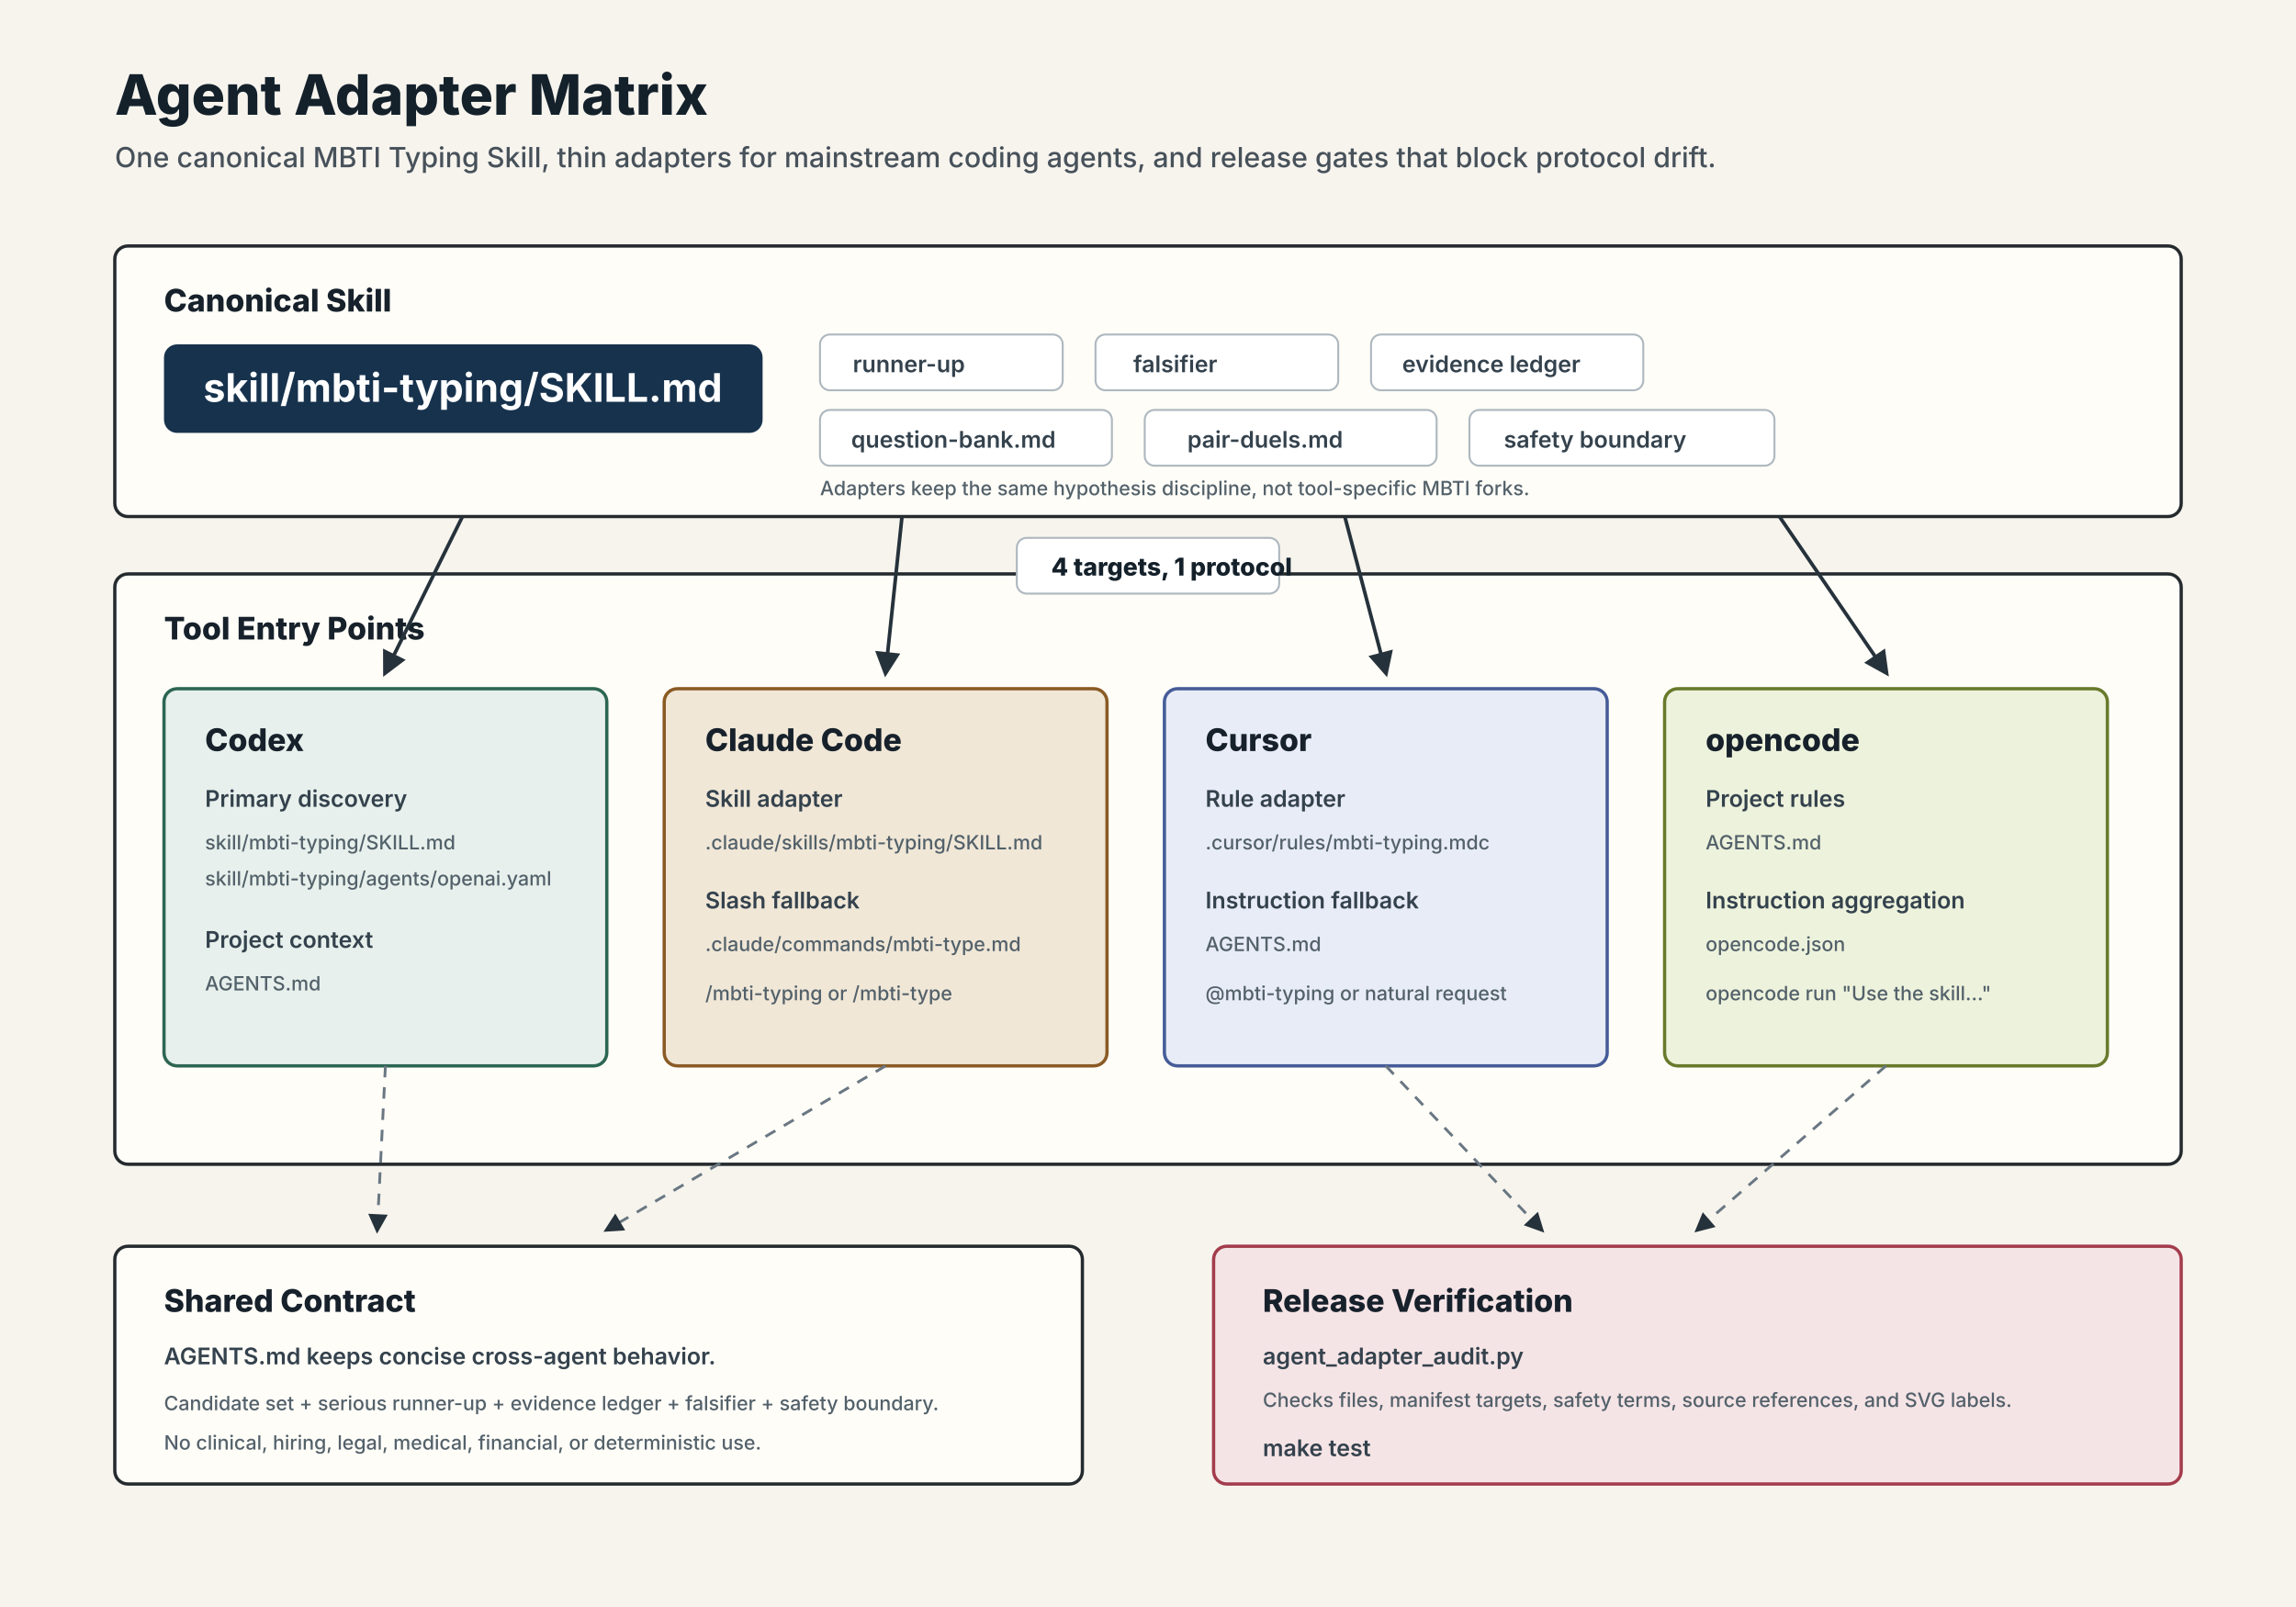
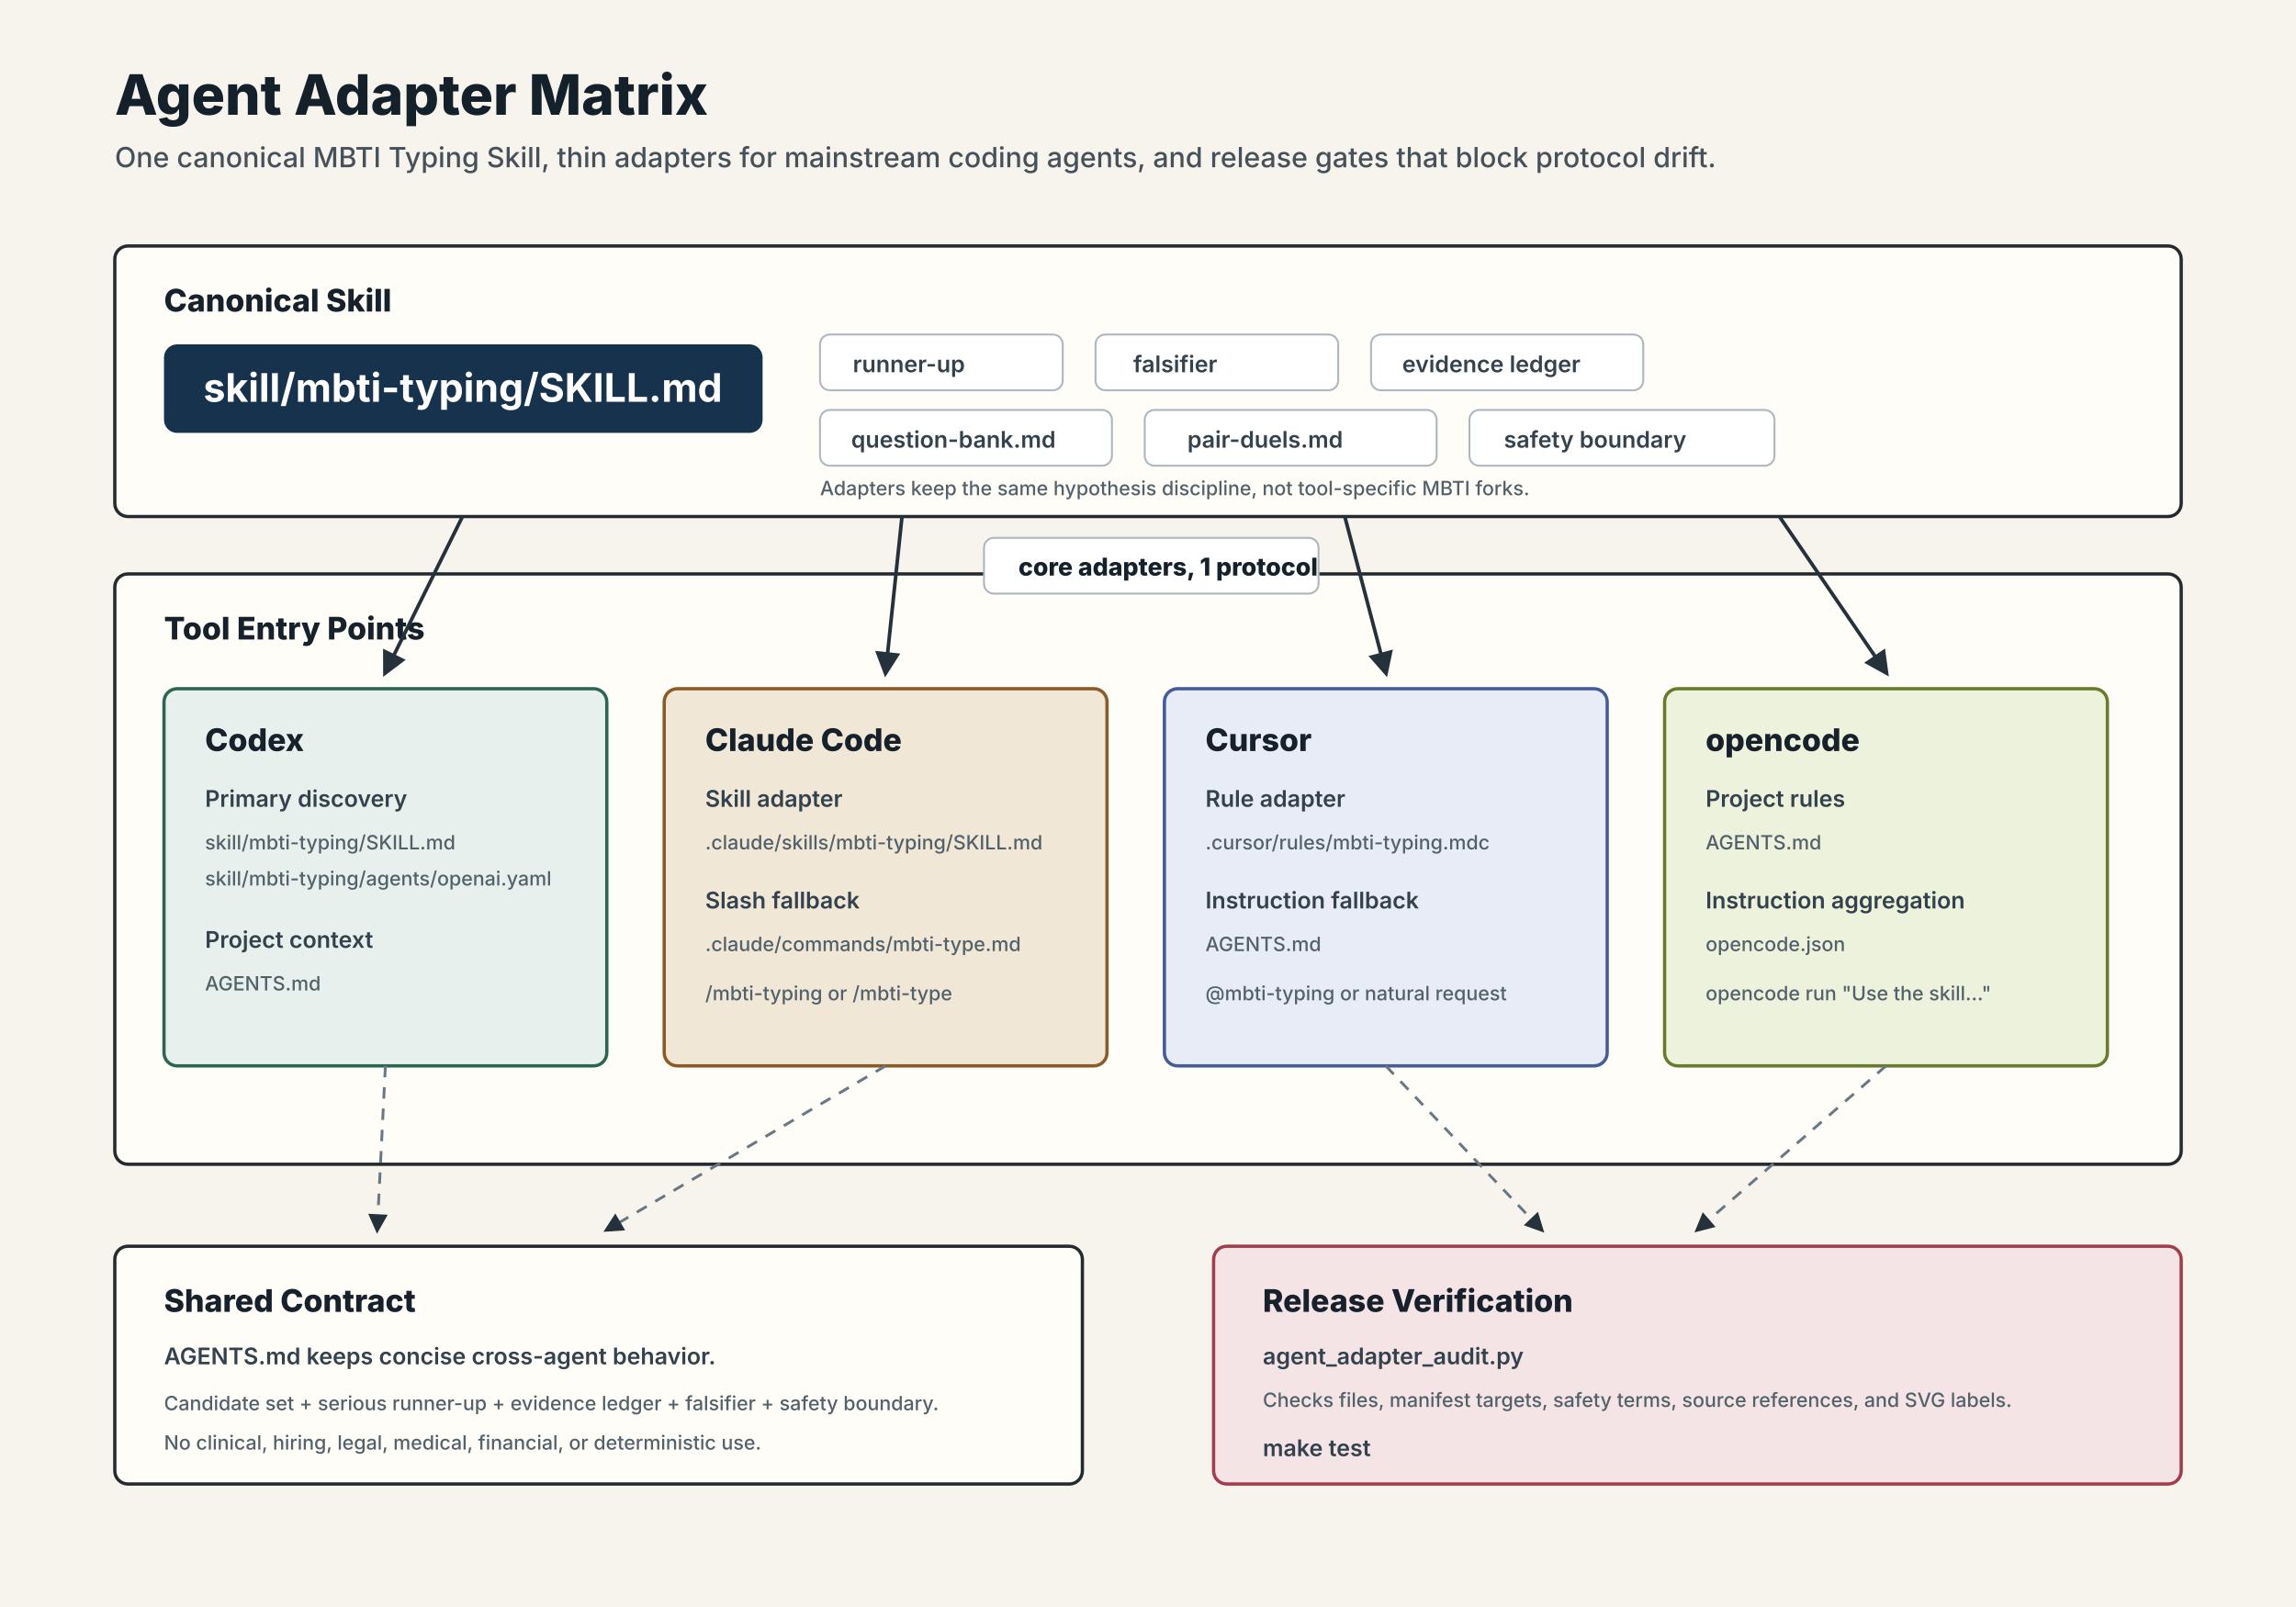
<svg xmlns="http://www.w3.org/2000/svg" role="img" viewBox="0 0 1400 980">
  <defs>
    <style>
      .bg { fill: #f7f4ee; }
      .panel { fill: #fffdf8; stroke: #252a2e; stroke-width: 2; rx: 8; }
      .core { fill: #17324d; }
      .coreText { fill: #ffffff; font: 700 24px ui-sans-serif, system-ui, -apple-system, BlinkMacSystemFont, "Segoe UI", sans-serif; }
      .title { fill: #14212b; font: 800 34px ui-sans-serif, system-ui, -apple-system, BlinkMacSystemFont, "Segoe UI", sans-serif; }
      .subtitle { fill: #47515a; font: 500 17px ui-sans-serif, system-ui, -apple-system, BlinkMacSystemFont, "Segoe UI", sans-serif; }
      .h2 { fill: #17212b; font: 800 19px ui-sans-serif, system-ui, -apple-system, BlinkMacSystemFont, "Segoe UI", sans-serif; }
      .small { fill: #34424d; font: 600 14px ui-sans-serif, system-ui, -apple-system, BlinkMacSystemFont, "Segoe UI", sans-serif; }
      .tiny { fill: #53616a; font: 500 12px ui-sans-serif, system-ui, -apple-system, BlinkMacSystemFont, "Segoe UI", sans-serif; }
      .path { fill: none; stroke: #26323b; stroke-width: 2.2; marker-end: url(#arrow); }
      .softPath { fill: none; stroke: #697782; stroke-width: 1.7; stroke-dasharray: 7 6; marker-end: url(#arrow); }
      .codex { fill: #e7f0ec; stroke: #2c6653; }
      .claude { fill: #f0e7d7; stroke: #8a5b25; }
      .cursor { fill: #e8ecf7; stroke: #455c98; }
      .opencode { fill: #edf2dc; stroke: #687a2c; }
      .verify { fill: #f5e4e6; stroke: #a33c4c; }
      .chip { fill: #ffffff; stroke: #aeb8bf; stroke-width: 1.2; rx: 6; }
      .number { fill: #14212b; font: 800 15px ui-sans-serif, system-ui, -apple-system, BlinkMacSystemFont, "Segoe UI", sans-serif; }
    </style>
    <marker id="arrow" viewBox="0 0 10 10" refX="8" refY="5" markerWidth="7" markerHeight="7" orient="auto-start-reverse">
      <path d="M 0 0 L 10 5 L 0 10 z" fill="#26323b" />
    </marker>
  </defs>
  <rect class="bg" x="0" y="0" width="1400" height="980" />
  <text class="title" x="70" y="70">Agent Adapter Matrix</text>
  <text class="subtitle" x="70" y="102">One canonical MBTI Typing Skill, thin adapters for mainstream coding agents, and release gates that block protocol drift.</text>
  <rect class="panel" x="70" y="150" width="1260" height="165" />
  <text class="h2" x="100" y="190">Canonical Skill</text>
  <rect class="core" x="100" y="210" width="365" height="54" rx="8" />
  <text class="coreText" x="124" y="245">skill/mbti-typing/SKILL.md</text>
  <rect class="chip" x="500" y="204" width="148" height="34" />
  <text class="small" x="520" y="227">runner-up</text>
  <rect class="chip" x="668" y="204" width="148" height="34" />
  <text class="small" x="691" y="227">falsifier</text>
  <rect class="chip" x="836" y="204" width="166" height="34" />
  <text class="small" x="855" y="227">evidence ledger</text>
  <rect class="chip" x="500" y="250" width="178" height="34" />
  <text class="small" x="519" y="273">question-bank.md</text>
  <rect class="chip" x="698" y="250" width="178" height="34" />
  <text class="small" x="724" y="273">pair-duels.md</text>
  <rect class="chip" x="896" y="250" width="186" height="34" />
  <text class="small" x="917" y="273">safety boundary</text>
  <text class="tiny" x="500" y="302">Adapters keep the same hypothesis discipline, not tool-specific MBTI forks.</text>
  <rect class="panel" x="70" y="350" width="1260" height="360" />
  <text class="h2" x="100" y="390">Tool Entry Points</text>
  <rect class="panel codex" x="100" y="420" width="270" height="230" />
  <text class="h2" x="125" y="458">Codex</text>
  <text class="small" x="125" y="492">Primary discovery</text>
  <text class="tiny" x="125" y="518">skill/mbti-typing/SKILL.md</text>
  <text class="tiny" x="125" y="540">skill/mbti-typing/agents/openai.yaml</text>
  <text class="small" x="125" y="578">Project context</text>
  <text class="tiny" x="125" y="604">AGENTS.md</text>
  <rect class="panel claude" x="405" y="420" width="270" height="230" />
  <text class="h2" x="430" y="458">Claude Code</text>
  <text class="small" x="430" y="492">Skill adapter</text>
  <text class="tiny" x="430" y="518">.claude/skills/mbti-typing/SKILL.md</text>
  <text class="small" x="430" y="554">Slash fallback</text>
  <text class="tiny" x="430" y="580">.claude/commands/mbti-type.md</text>
  <text class="tiny" x="430" y="610">/mbti-typing or /mbti-type</text>
  <rect class="panel cursor" x="710" y="420" width="270" height="230" />
  <text class="h2" x="735" y="458">Cursor</text>
  <text class="small" x="735" y="492">Rule adapter</text>
  <text class="tiny" x="735" y="518">.cursor/rules/mbti-typing.mdc</text>
  <text class="small" x="735" y="554">Instruction fallback</text>
  <text class="tiny" x="735" y="580">AGENTS.md</text>
  <text class="tiny" x="735" y="610">@mbti-typing or natural request</text>
  <rect class="panel opencode" x="1015" y="420" width="270" height="230" />
  <text class="h2" x="1040" y="458">opencode</text>
  <text class="small" x="1040" y="492">Project rules</text>
  <text class="tiny" x="1040" y="518">AGENTS.md</text>
  <text class="small" x="1040" y="554">Instruction aggregation</text>
  <text class="tiny" x="1040" y="580">opencode.json</text>
  <text class="tiny" x="1040" y="610">opencode run "Use the skill..."</text>
  <path class="path" d="M 282 315 L 235 410" />
  <path class="path" d="M 550 315 L 540 410" />
  <path class="path" d="M 820 315 L 845 410" />
  <path class="path" d="M 1085 315 L 1150 410" />
  <rect class="panel" x="70" y="760" width="590" height="145" />
  <text class="h2" x="100" y="800">Shared Contract</text>
  <text class="small" x="100" y="832">AGENTS.md keeps concise cross-agent behavior.</text>
  <text class="tiny" x="100" y="860">Candidate set + serious runner-up + evidence ledger + falsifier + safety boundary.</text>
  <text class="tiny" x="100" y="884">No clinical, hiring, legal, medical, financial, or deterministic use.</text>
  <rect class="panel verify" x="740" y="760" width="590" height="145" />
  <text class="h2" x="770" y="800">Release Verification</text>
  <text class="small" x="770" y="832">agent_adapter_audit.py</text>
  <text class="tiny" x="770" y="858">Checks files, manifest targets, safety terms, source references, and SVG labels.</text>
  <text class="small" x="770" y="888">make test</text>
  <path class="softPath" d="M 235 650 L 230 750" />
  <path class="softPath" d="M 540 650 L 370 750" />
  <path class="softPath" d="M 845 650 L 940 750" />
  <path class="softPath" d="M 1150 650 L 1035 750" />
-   <rect class="chip" x="620" y="328" width="160" height="34" />
-   <text class="number" x="641" y="351">4 targets, 1 protocol</text>
+   <rect class="chip" x="600" y="328" width="204" height="34" />
+   <text class="number" x="621" y="351">core adapters, 1 protocol</text>
</svg>
